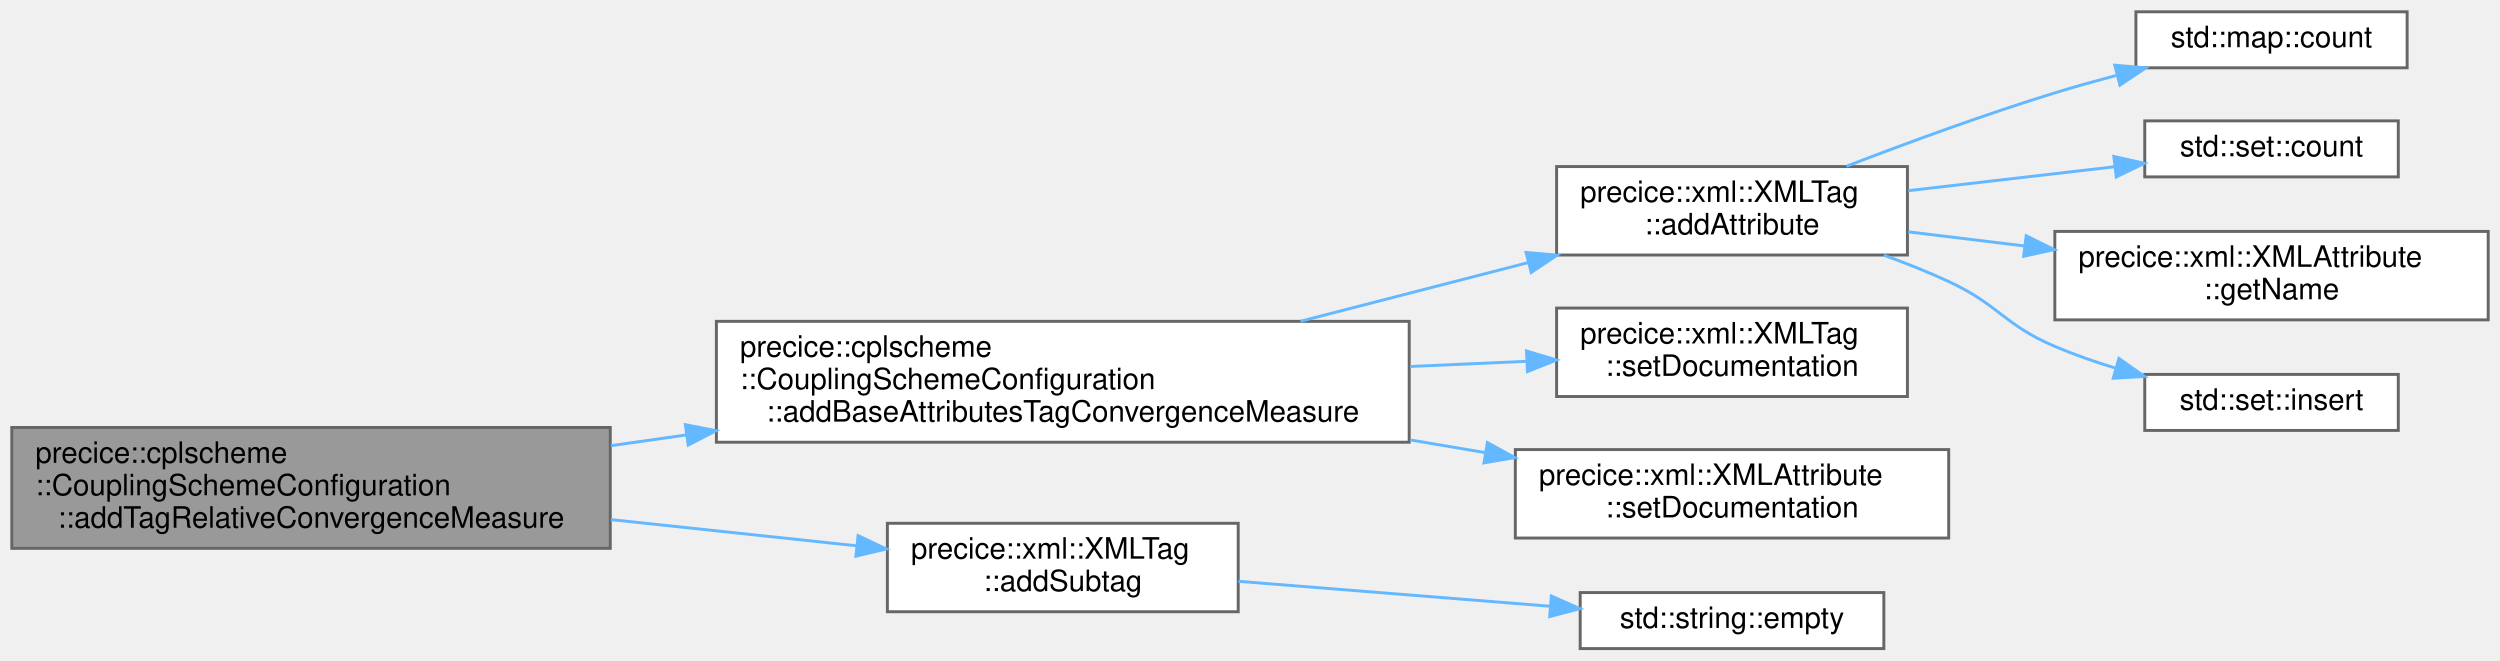
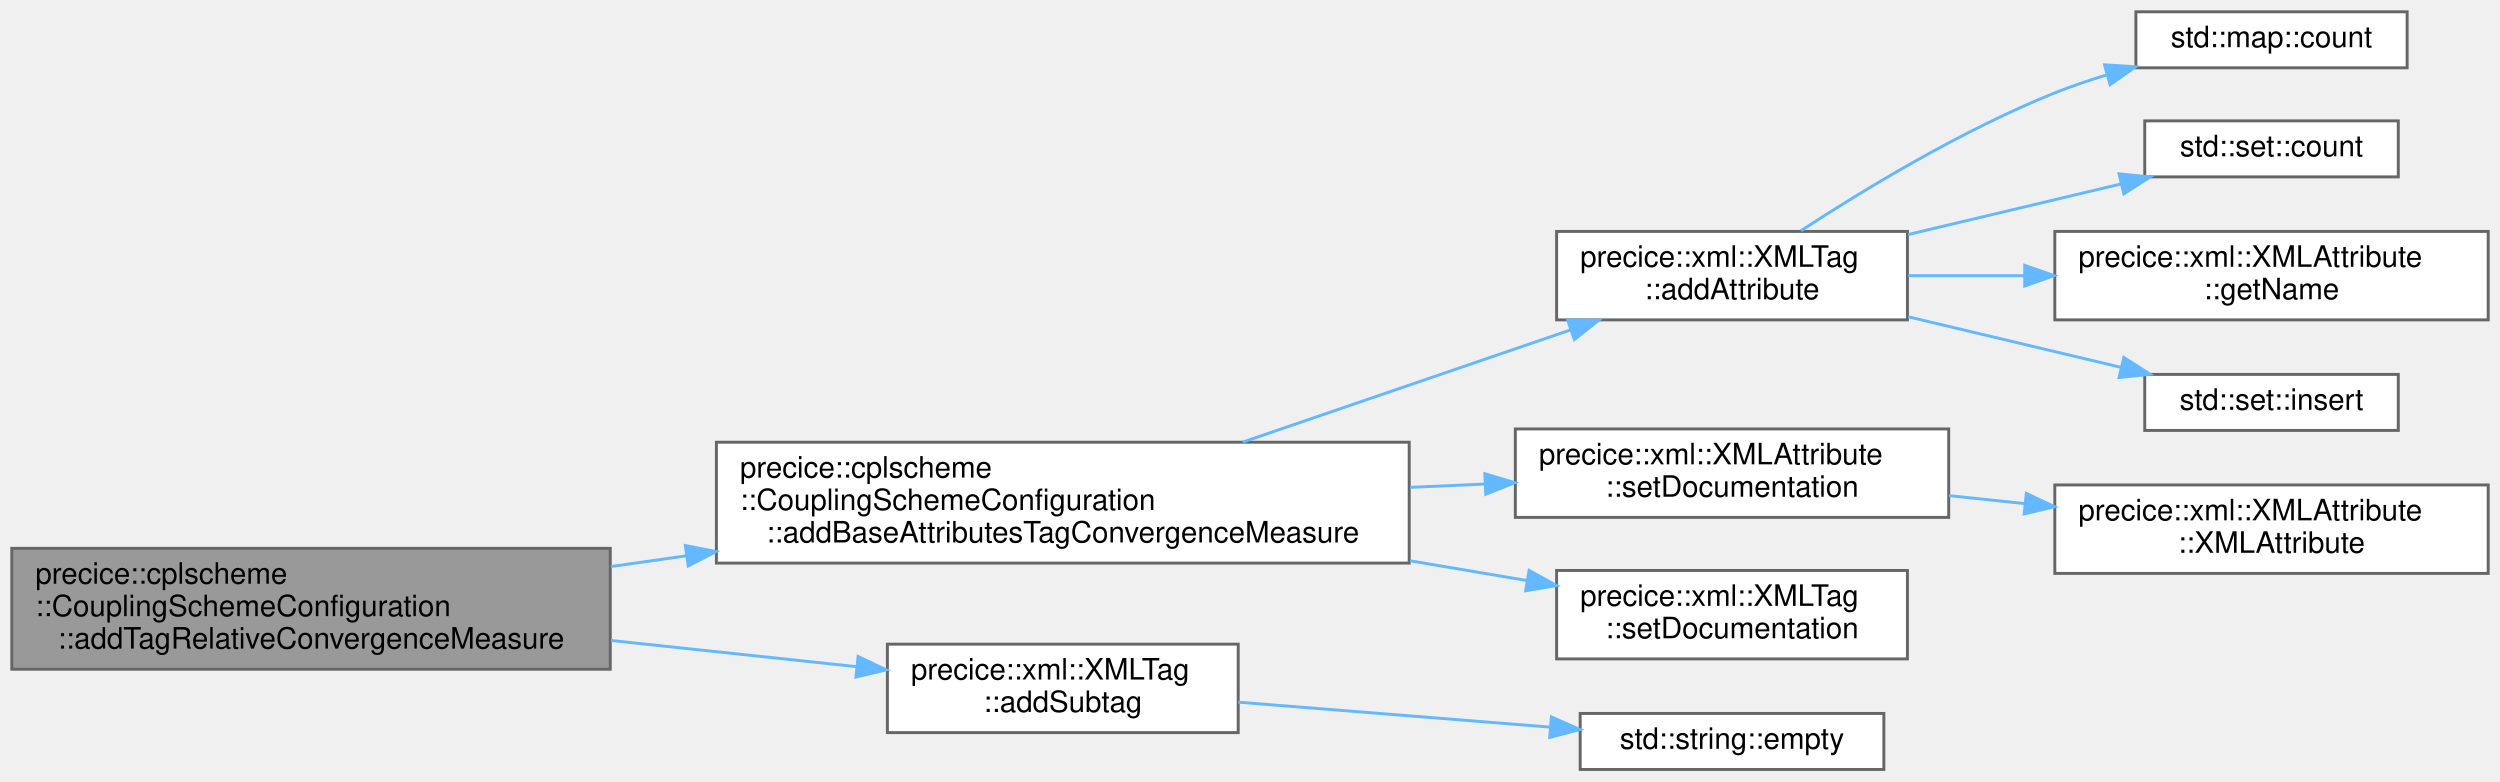
- <svg xmlns="http://www.w3.org/2000/svg" xmlns:xlink="http://www.w3.org/1999/xlink" width="848pt" height="224pt" viewBox="0.00 0.00 848.00 224.00">
-   <g id="graph0" class="graph" transform="scale(1 1) rotate(0) translate(4 220)">
+ <svg xmlns="http://www.w3.org/2000/svg" xmlns:xlink="http://www.w3.org/1999/xlink" width="848pt" height="265pt" viewBox="0.00 0.00 848.00 265.00">
+   <g id="graph0" class="graph" transform="scale(1 1) rotate(0) translate(4 261)">
    <g id="Node000001" class="node">
      <g id="a_Node000001">
        <a xlink:title=" ">
          <polygon fill="#999999" stroke="#666666" points="203,-75 0,-75 0,-34 203,-34 203,-75" />
          <text text-anchor="start" x="8" y="-63" font-family="Helvetica,sans-Serif" font-size="10.00">precice::cplscheme</text>
          <text text-anchor="start" x="8" y="-52" font-family="Helvetica,sans-Serif" font-size="10.00">::CouplingSchemeConfiguration</text>
          <text text-anchor="middle" x="101.5" y="-41" font-family="Helvetica,sans-Serif" font-size="10.00">::addTagRelativeConvergenceMeasure</text>
        </a>
      </g>
    </g>
    <g id="Node000002" class="node">
      <g id="a_Node000002">
        <a xlink:href="classprecice_1_1cplscheme_1_1CouplingSchemeConfiguration.html#a18bd32eda5f1036e13dbc3ef00340bc7" target="_top" xlink:title=" ">
          <polygon fill="white" stroke="#666666" points="474,-111 239,-111 239,-70 474,-70 474,-111" />
          <text text-anchor="start" x="247" y="-99" font-family="Helvetica,sans-Serif" font-size="10.00">precice::cplscheme</text>
          <text text-anchor="start" x="247" y="-88" font-family="Helvetica,sans-Serif" font-size="10.00">::CouplingSchemeConfiguration</text>
          <text text-anchor="middle" x="356.5" y="-77" font-family="Helvetica,sans-Serif" font-size="10.00">::addBaseAttributesTagConvergenceMeasure</text>
        </a>
      </g>
    </g>
    <g id="edge1_Node000001_Node000002" class="edge">
      <g id="a_edge1_Node000001_Node000002">
        <a xlink:title=" ">
          <path fill="none" stroke="#63b8ff" d="M203.22,-68.83C211.64,-70.03 220.22,-71.25 228.79,-72.47" />
          <polygon fill="#63b8ff" stroke="#63b8ff" points="228.46,-75.96 238.86,-73.9 229.45,-69.03 228.46,-75.96" />
        </a>
      </g>
    </g>
-     <g id="Node000010" class="node">
-       <g id="a_Node000010">
+     <g id="Node000011" class="node">
+       <g id="a_Node000011">
        <a xlink:href="classprecice_1_1xml_1_1XMLTag.html#af81dc6eea2b9a75e14ddd6033ed9a1d4" target="_top" xlink:title="Adds an XML tag as subtag by making a copy of the given tag.">
          <polygon fill="white" stroke="#666666" points="416,-42.5 297,-42.5 297,-12.5 416,-12.5 416,-42.5" />
          <text text-anchor="start" x="305" y="-30.5" font-family="Helvetica,sans-Serif" font-size="10.00">precice::xml::XMLTag</text>
          <text text-anchor="middle" x="356.5" y="-19.5" font-family="Helvetica,sans-Serif" font-size="10.00">::addSubtag</text>
        </a>
      </g>
    </g>
-     <g id="edge9_Node000001_Node000010" class="edge">
-       <g id="a_edge9_Node000001_Node000010">
+     <g id="edge10_Node000001_Node000011" class="edge">
+       <g id="a_edge10_Node000001_Node000011">
        <a xlink:title=" ">
          <path fill="none" stroke="#63b8ff" d="M203.22,-43.75C231.2,-40.77 260.94,-37.59 286.64,-34.85" />
          <polygon fill="#63b8ff" stroke="#63b8ff" points="287.07,-38.32 296.64,-33.78 286.33,-31.36 287.07,-38.32" />
        </a>
      </g>
    </g>
    <g id="Node000003" class="node">
      <g id="a_Node000003">
        <a xlink:href="classprecice_1_1xml_1_1XMLTag.html#af1e842f982d0efa6f85412a23a110529" target="_top" xlink:title="Removes the XML subtag with given name.">
-           <polygon fill="white" stroke="#666666" points="643,-163.5 524,-163.5 524,-133.5 643,-133.5 643,-163.5" />
-           <text text-anchor="start" x="532" y="-151.5" font-family="Helvetica,sans-Serif" font-size="10.00">precice::xml::XMLTag</text>
-           <text text-anchor="middle" x="583.5" y="-140.5" font-family="Helvetica,sans-Serif" font-size="10.00">::addAttribute</text>
+           <polygon fill="white" stroke="#666666" points="643,-182.5 524,-182.5 524,-152.5 643,-152.5 643,-182.5" />
+           <text text-anchor="start" x="532" y="-170.5" font-family="Helvetica,sans-Serif" font-size="10.00">precice::xml::XMLTag</text>
+           <text text-anchor="middle" x="583.5" y="-159.5" font-family="Helvetica,sans-Serif" font-size="10.00">::addAttribute</text>
        </a>
      </g>
    </g>
    <g id="edge2_Node000002_Node000003" class="edge">
      <g id="a_edge2_Node000002_Node000003">
        <a xlink:title=" ">
-           <path fill="none" stroke="#63b8ff" d="M437.14,-111.03C462.36,-117.53 490,-124.66 514.34,-130.93" />
-           <polygon fill="#63b8ff" stroke="#63b8ff" points="513.64,-134.36 524.2,-133.47 515.39,-127.59 513.64,-134.36" />
+           <path fill="none" stroke="#63b8ff" d="M417.5,-111.03C452.1,-122.87 495.24,-137.64 528.72,-149.1" />
+           <polygon fill="#63b8ff" stroke="#63b8ff" points="527.75,-152.46 538.34,-152.39 530.01,-145.84 527.75,-152.46" />
        </a>
      </g>
    </g>
    <g id="Node000008" class="node">
      <g id="a_Node000008">
-         <a xlink:href="classprecice_1_1xml_1_1XMLTag.html#a41d7876b31d73a23ed8d04b996d45279" target="_top" xlink:title="Adds a description of the purpose of this XML tag.">
-           <polygon fill="white" stroke="#666666" points="643,-115.5 524,-115.5 524,-85.5 643,-85.5 643,-115.5" />
-           <text text-anchor="start" x="532" y="-103.5" font-family="Helvetica,sans-Serif" font-size="10.00">precice::xml::XMLTag</text>
+         <a xlink:href="classprecice_1_1xml_1_1XMLAttribute.html#ae6ec83e00d2bfd4e0a8263ded3182678" target="_top" xlink:title="Sets a documentation string for the attribute.">
+           <polygon fill="white" stroke="#666666" points="657,-115.5 510,-115.5 510,-85.5 657,-85.5 657,-115.5" />
+           <text text-anchor="start" x="518" y="-103.5" font-family="Helvetica,sans-Serif" font-size="10.00">precice::xml::XMLAttribute</text>
          <text text-anchor="middle" x="583.5" y="-92.5" font-family="Helvetica,sans-Serif" font-size="10.00">::setDocumentation</text>
        </a>
      </g>
    </g>
    <g id="edge7_Node000002_Node000008" class="edge">
      <g id="a_edge7_Node000002_Node000008">
        <a xlink:title=" ">
-           <path fill="none" stroke="#63b8ff" d="M474.28,-95.69C487.74,-96.29 501.12,-96.88 513.64,-97.44" />
-           <polygon fill="#63b8ff" stroke="#63b8ff" points="513.8,-100.95 523.95,-97.9 514.11,-93.96 513.8,-100.95" />
+           <path fill="none" stroke="#63b8ff" d="M474.28,-95.69C482.88,-96.07 491.44,-96.45 499.77,-96.82" />
+           <polygon fill="#63b8ff" stroke="#63b8ff" points="499.65,-100.32 509.8,-97.27 499.97,-93.33 499.65,-100.32" />
        </a>
      </g>
    </g>
-     <g id="Node000009" class="node">
-       <g id="a_Node000009">
-         <a xlink:href="classprecice_1_1xml_1_1XMLAttribute.html#ae336b527b63afb29a0860ced596535e6" target="_top" xlink:title="Sets a documentation string for the attribute.">
-           <polygon fill="white" stroke="#666666" points="657,-67.5 510,-67.5 510,-37.5 657,-37.5 657,-67.5" />
-           <text text-anchor="start" x="518" y="-55.5" font-family="Helvetica,sans-Serif" font-size="10.00">precice::xml::XMLAttribute</text>
+     <g id="Node000010" class="node">
+       <g id="a_Node000010">
+         <a xlink:href="classprecice_1_1xml_1_1XMLTag.html#a7e13b793f414fd2fea562f2ad1e2a1d9" target="_top" xlink:title="Adds a description of the purpose of this XML tag.">
+           <polygon fill="white" stroke="#666666" points="643,-67.5 524,-67.5 524,-37.5 643,-37.5 643,-67.5" />
+           <text text-anchor="start" x="532" y="-55.5" font-family="Helvetica,sans-Serif" font-size="10.00">precice::xml::XMLTag</text>
          <text text-anchor="middle" x="583.5" y="-44.5" font-family="Helvetica,sans-Serif" font-size="10.00">::setDocumentation</text>
        </a>
      </g>
    </g>
-     <g id="edge8_Node000002_Node000009" class="edge">
-       <g id="a_edge8_Node000002_Node000009">
+     <g id="edge9_Node000002_Node000010" class="edge">
+       <g id="a_edge9_Node000002_Node000010">
        <a xlink:title=" ">
-           <path fill="none" stroke="#63b8ff" d="M474.28,-70.78C482.88,-69.32 491.44,-67.88 499.77,-66.47" />
-           <polygon fill="#63b8ff" stroke="#63b8ff" points="500.52,-69.89 509.8,-64.78 499.36,-62.99 500.52,-69.89" />
+           <path fill="none" stroke="#63b8ff" d="M474.28,-70.78C487.88,-68.48 501.39,-66.2 514.02,-64.07" />
+           <polygon fill="#63b8ff" stroke="#63b8ff" points="514.67,-67.51 523.95,-62.39 513.5,-60.6 514.67,-67.51" />
        </a>
      </g>
    </g>
    <g id="Node000004" class="node">
      <g id="a_Node000004">
        <a target="_parent" xlink:href="http://en.cppreference.com/w/cpp/container/map/count.html#" xlink:title=" ">
-           <polygon fill="white" stroke="#666666" points="812.5,-216 720.5,-216 720.5,-197 812.5,-197 812.5,-216" />
-           <text text-anchor="middle" x="766.5" y="-204" font-family="Helvetica,sans-Serif" font-size="10.00">std::map::count</text>
+           <polygon fill="white" stroke="#666666" points="812.5,-257 720.5,-257 720.5,-238 812.5,-238 812.5,-257" />
+           <text text-anchor="middle" x="766.5" y="-245" font-family="Helvetica,sans-Serif" font-size="10.00">std::map::count</text>
        </a>
      </g>
    </g>
    <g id="edge3_Node000003_Node000004" class="edge">
      <g id="a_edge3_Node000003_Node000004">
        <a xlink:title=" ">
-           <path fill="none" stroke="#63b8ff" d="M622.31,-163.6C643.01,-171.57 669.2,-181.18 693,-188.5 699.66,-190.55 706.72,-192.53 713.72,-194.38" />
-           <polygon fill="#63b8ff" stroke="#63b8ff" points="713.32,-197.89 723.88,-197 715.07,-191.11 713.32,-197.89" />
+           <path fill="none" stroke="#63b8ff" d="M606.85,-182.73C628.17,-196.64 661.59,-216.91 693,-229.5 698.55,-231.73 704.46,-233.73 710.41,-235.53" />
+           <polygon fill="#63b8ff" stroke="#63b8ff" points="709.84,-239.01 720.41,-238.36 711.74,-232.27 709.84,-239.01" />
        </a>
      </g>
    </g>
    <g id="Node000005" class="node">
      <g id="a_Node000005">
        <a target="_parent" xlink:href="http://en.cppreference.com/w/cpp/container/set/count.html#" xlink:title=" ">
-           <polygon fill="white" stroke="#666666" points="809.5,-179 723.5,-179 723.5,-160 809.5,-160 809.5,-179" />
-           <text text-anchor="middle" x="766.5" y="-167" font-family="Helvetica,sans-Serif" font-size="10.00">std::set::count</text>
+           <polygon fill="white" stroke="#666666" points="809.5,-220 723.5,-220 723.5,-201 809.5,-201 809.5,-220" />
+           <text text-anchor="middle" x="766.5" y="-208" font-family="Helvetica,sans-Serif" font-size="10.00">std::set::count</text>
        </a>
      </g>
    </g>
    <g id="edge4_Node000003_Node000005" class="edge">
      <g id="a_edge4_Node000003_Node000005">
        <a xlink:title=" ">
-           <path fill="none" stroke="#63b8ff" d="M643.27,-155.32C665.81,-157.93 691.36,-160.9 713.26,-163.44" />
-           <polygon fill="#63b8ff" stroke="#63b8ff" points="713.02,-166.93 723.36,-164.61 713.83,-159.98 713.02,-166.93" />
+           <path fill="none" stroke="#63b8ff" d="M643.27,-181.46C666.54,-186.99 693.02,-193.28 715.37,-198.59" />
+           <polygon fill="#63b8ff" stroke="#63b8ff" points="714.78,-202.05 725.32,-200.95 716.4,-195.24 714.78,-202.05" />
        </a>
      </g>
    </g>
    <g id="Node000006" class="node">
      <g id="a_Node000006">
        <a xlink:href="classprecice_1_1xml_1_1XMLAttribute.html#aa00da780a944ba7db691f02b569b61d2" target="_top" xlink:title=" ">
-           <polygon fill="white" stroke="#666666" points="840,-141.5 693,-141.5 693,-111.5 840,-111.5 840,-141.5" />
-           <text text-anchor="start" x="701" y="-129.5" font-family="Helvetica,sans-Serif" font-size="10.00">precice::xml::XMLAttribute</text>
-           <text text-anchor="middle" x="766.5" y="-118.5" font-family="Helvetica,sans-Serif" font-size="10.00">::getName</text>
+           <polygon fill="white" stroke="#666666" points="840,-182.5 693,-182.5 693,-152.5 840,-152.5 840,-182.5" />
+           <text text-anchor="start" x="701" y="-170.5" font-family="Helvetica,sans-Serif" font-size="10.00">precice::xml::XMLAttribute</text>
+           <text text-anchor="middle" x="766.5" y="-159.5" font-family="Helvetica,sans-Serif" font-size="10.00">::getName</text>
        </a>
      </g>
    </g>
    <g id="edge5_Node000003_Node000006" class="edge">
      <g id="a_edge5_Node000003_Node000006">
        <a xlink:title=" ">
-           <path fill="none" stroke="#63b8ff" d="M643.27,-141.36C655.85,-139.83 669.37,-138.18 682.67,-136.57" />
-           <polygon fill="#63b8ff" stroke="#63b8ff" points="683.28,-140.02 692.78,-135.34 682.43,-133.07 683.28,-140.02" />
+           <path fill="none" stroke="#63b8ff" d="M643.27,-167.5C655.85,-167.5 669.37,-167.5 682.67,-167.5" />
+           <polygon fill="#63b8ff" stroke="#63b8ff" points="682.78,-171 692.78,-167.5 682.78,-164 682.78,-171" />
        </a>
      </g>
    </g>
    <g id="Node000007" class="node">
      <g id="a_Node000007">
        <a target="_parent" xlink:href="http://en.cppreference.com/w/cpp/container/set/insert.html#" xlink:title=" ">
-           <polygon fill="white" stroke="#666666" points="809.5,-93 723.5,-93 723.5,-74 809.5,-74 809.5,-93" />
-           <text text-anchor="middle" x="766.5" y="-81" font-family="Helvetica,sans-Serif" font-size="10.00">std::set::insert</text>
+           <polygon fill="white" stroke="#666666" points="809.5,-134 723.5,-134 723.5,-115 809.5,-115 809.5,-134" />
+           <text text-anchor="middle" x="766.5" y="-122" font-family="Helvetica,sans-Serif" font-size="10.00">std::set::insert</text>
        </a>
      </g>
    </g>
    <g id="edge6_Node000003_Node000007" class="edge">
      <g id="a_edge6_Node000003_Node000007">
        <a xlink:title=" ">
-           <path fill="none" stroke="#63b8ff" d="M635,-133.44C642.49,-130.74 650.02,-127.73 657,-124.5 674.01,-116.61 675.75,-109.84 693,-102.5 699.58,-99.7 706.69,-97.22 713.78,-95.06" />
-           <polygon fill="#63b8ff" stroke="#63b8ff" points="714.74,-98.43 723.4,-92.31 712.82,-91.7 714.74,-98.43" />
+           <path fill="none" stroke="#63b8ff" d="M643.27,-153.54C666.54,-148.01 693.02,-141.72 715.37,-136.41" />
+           <polygon fill="#63b8ff" stroke="#63b8ff" points="716.4,-139.76 725.32,-134.05 714.78,-132.95 716.4,-139.76" />
        </a>
      </g>
    </g>
-     <g id="Node000011" class="node">
-       <g id="a_Node000011">
+     <g id="Node000009" class="node">
+       <g id="a_Node000009">
+         <a xlink:href="classprecice_1_1xml_1_1XMLAttribute.html#aabe7dcb8b1549b7d14ab59b04eff751a" target="_top" xlink:title=" ">
+           <polygon fill="white" stroke="#666666" points="840,-96.5 693,-96.5 693,-66.5 840,-66.5 840,-96.5" />
+           <text text-anchor="start" x="701" y="-84.5" font-family="Helvetica,sans-Serif" font-size="10.00">precice::xml::XMLAttribute</text>
+           <text text-anchor="middle" x="766.5" y="-73.5" font-family="Helvetica,sans-Serif" font-size="10.00">::XMLAttribute</text>
+         </a>
+       </g>
+     </g>
+     <g id="edge8_Node000008_Node000009" class="edge">
+       <g id="a_edge8_Node000008_Node000009">
+         <a xlink:title=" ">
+           <path fill="none" stroke="#63b8ff" d="M657.08,-92.88C665.56,-91.99 674.26,-91.08 682.87,-90.17" />
+           <polygon fill="#63b8ff" stroke="#63b8ff" points="683.33,-93.65 692.91,-89.12 682.6,-86.68 683.33,-93.65" />
+         </a>
+       </g>
+     </g>
+     <g id="Node000012" class="node">
+       <g id="a_Node000012">
        <a target="_parent" xlink:href="http://en.cppreference.com/w/cpp/string/basic_string/empty.html#" xlink:title=" ">
          <polygon fill="white" stroke="#666666" points="635,-19 532,-19 532,0 635,0 635,-19" />
          <text text-anchor="middle" x="583.5" y="-7" font-family="Helvetica,sans-Serif" font-size="10.00">std::string::empty</text>
        </a>
      </g>
    </g>
-     <g id="edge10_Node000010_Node000011" class="edge">
-       <g id="a_edge10_Node000010_Node000011">
+     <g id="edge11_Node000011_Node000012" class="edge">
+       <g id="a_edge11_Node000011_Node000012">
        <a xlink:title=" ">
          <path fill="none" stroke="#63b8ff" d="M416.03,-22.82C448.46,-20.22 488.73,-17 521.53,-14.38" />
          <polygon fill="#63b8ff" stroke="#63b8ff" points="522.22,-17.83 531.9,-13.55 521.66,-10.86 522.22,-17.83" />
        </a>
      </g>
    </g>
  </g>
</svg>
